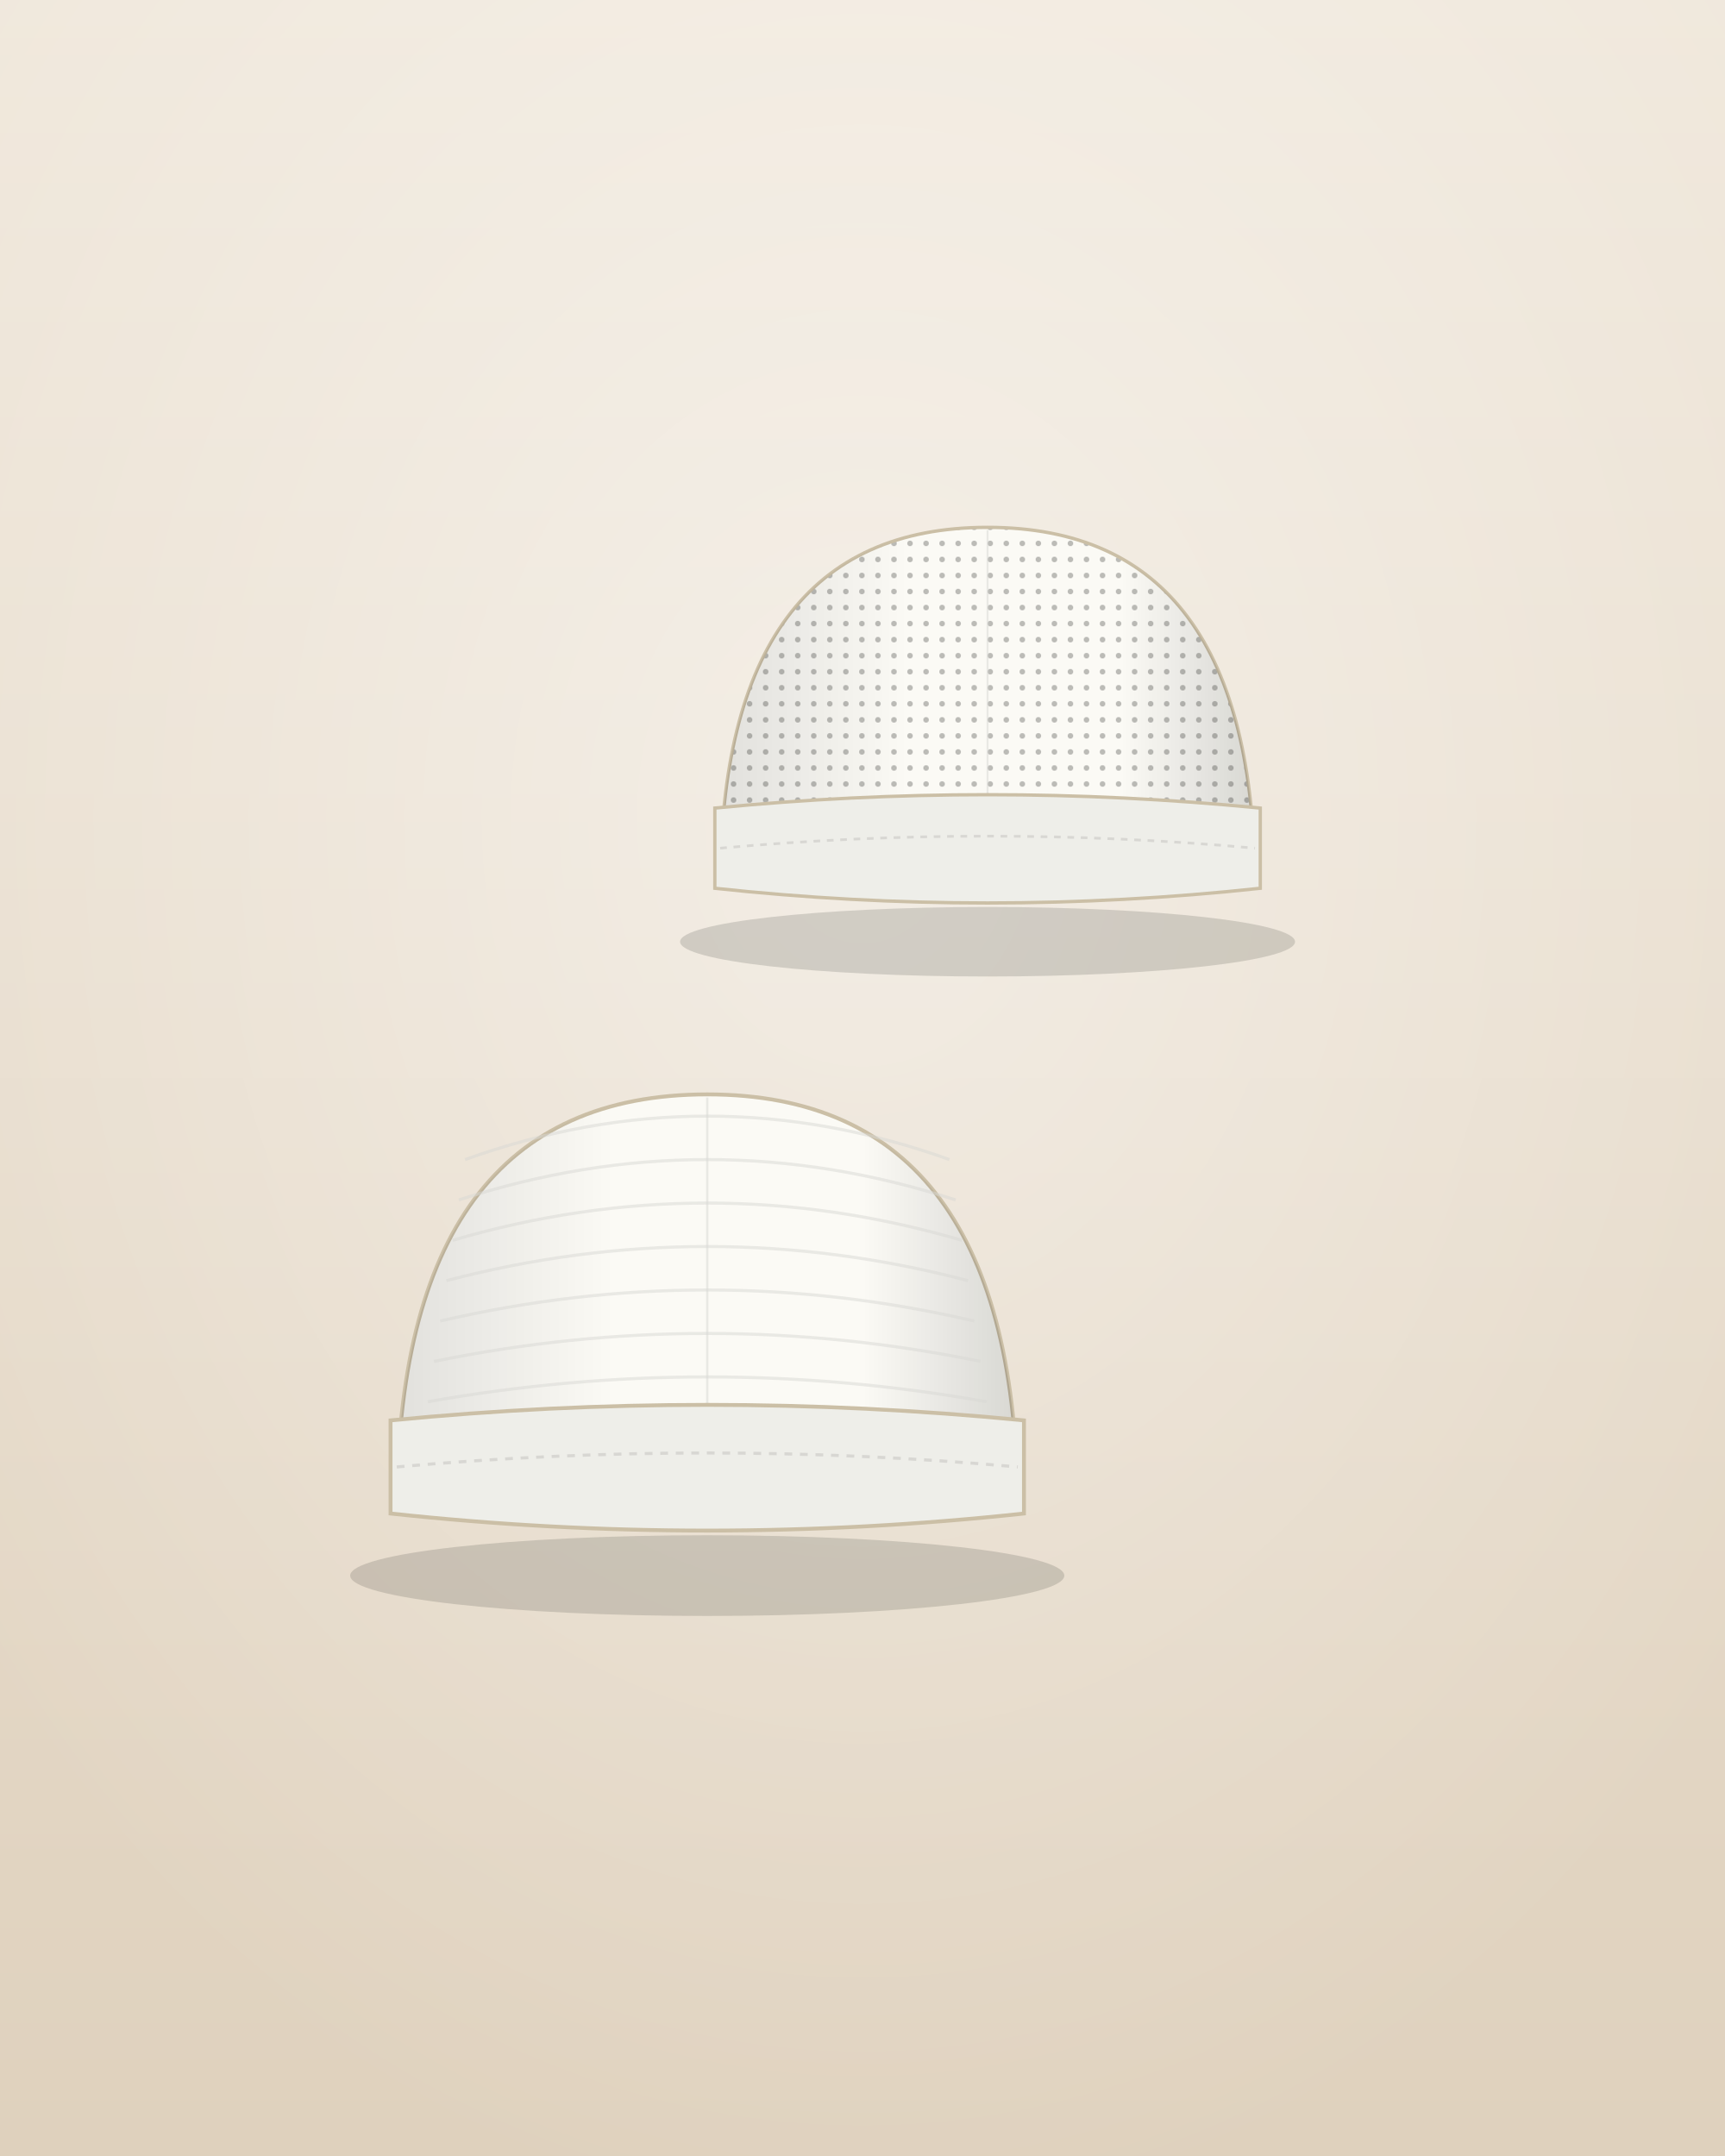
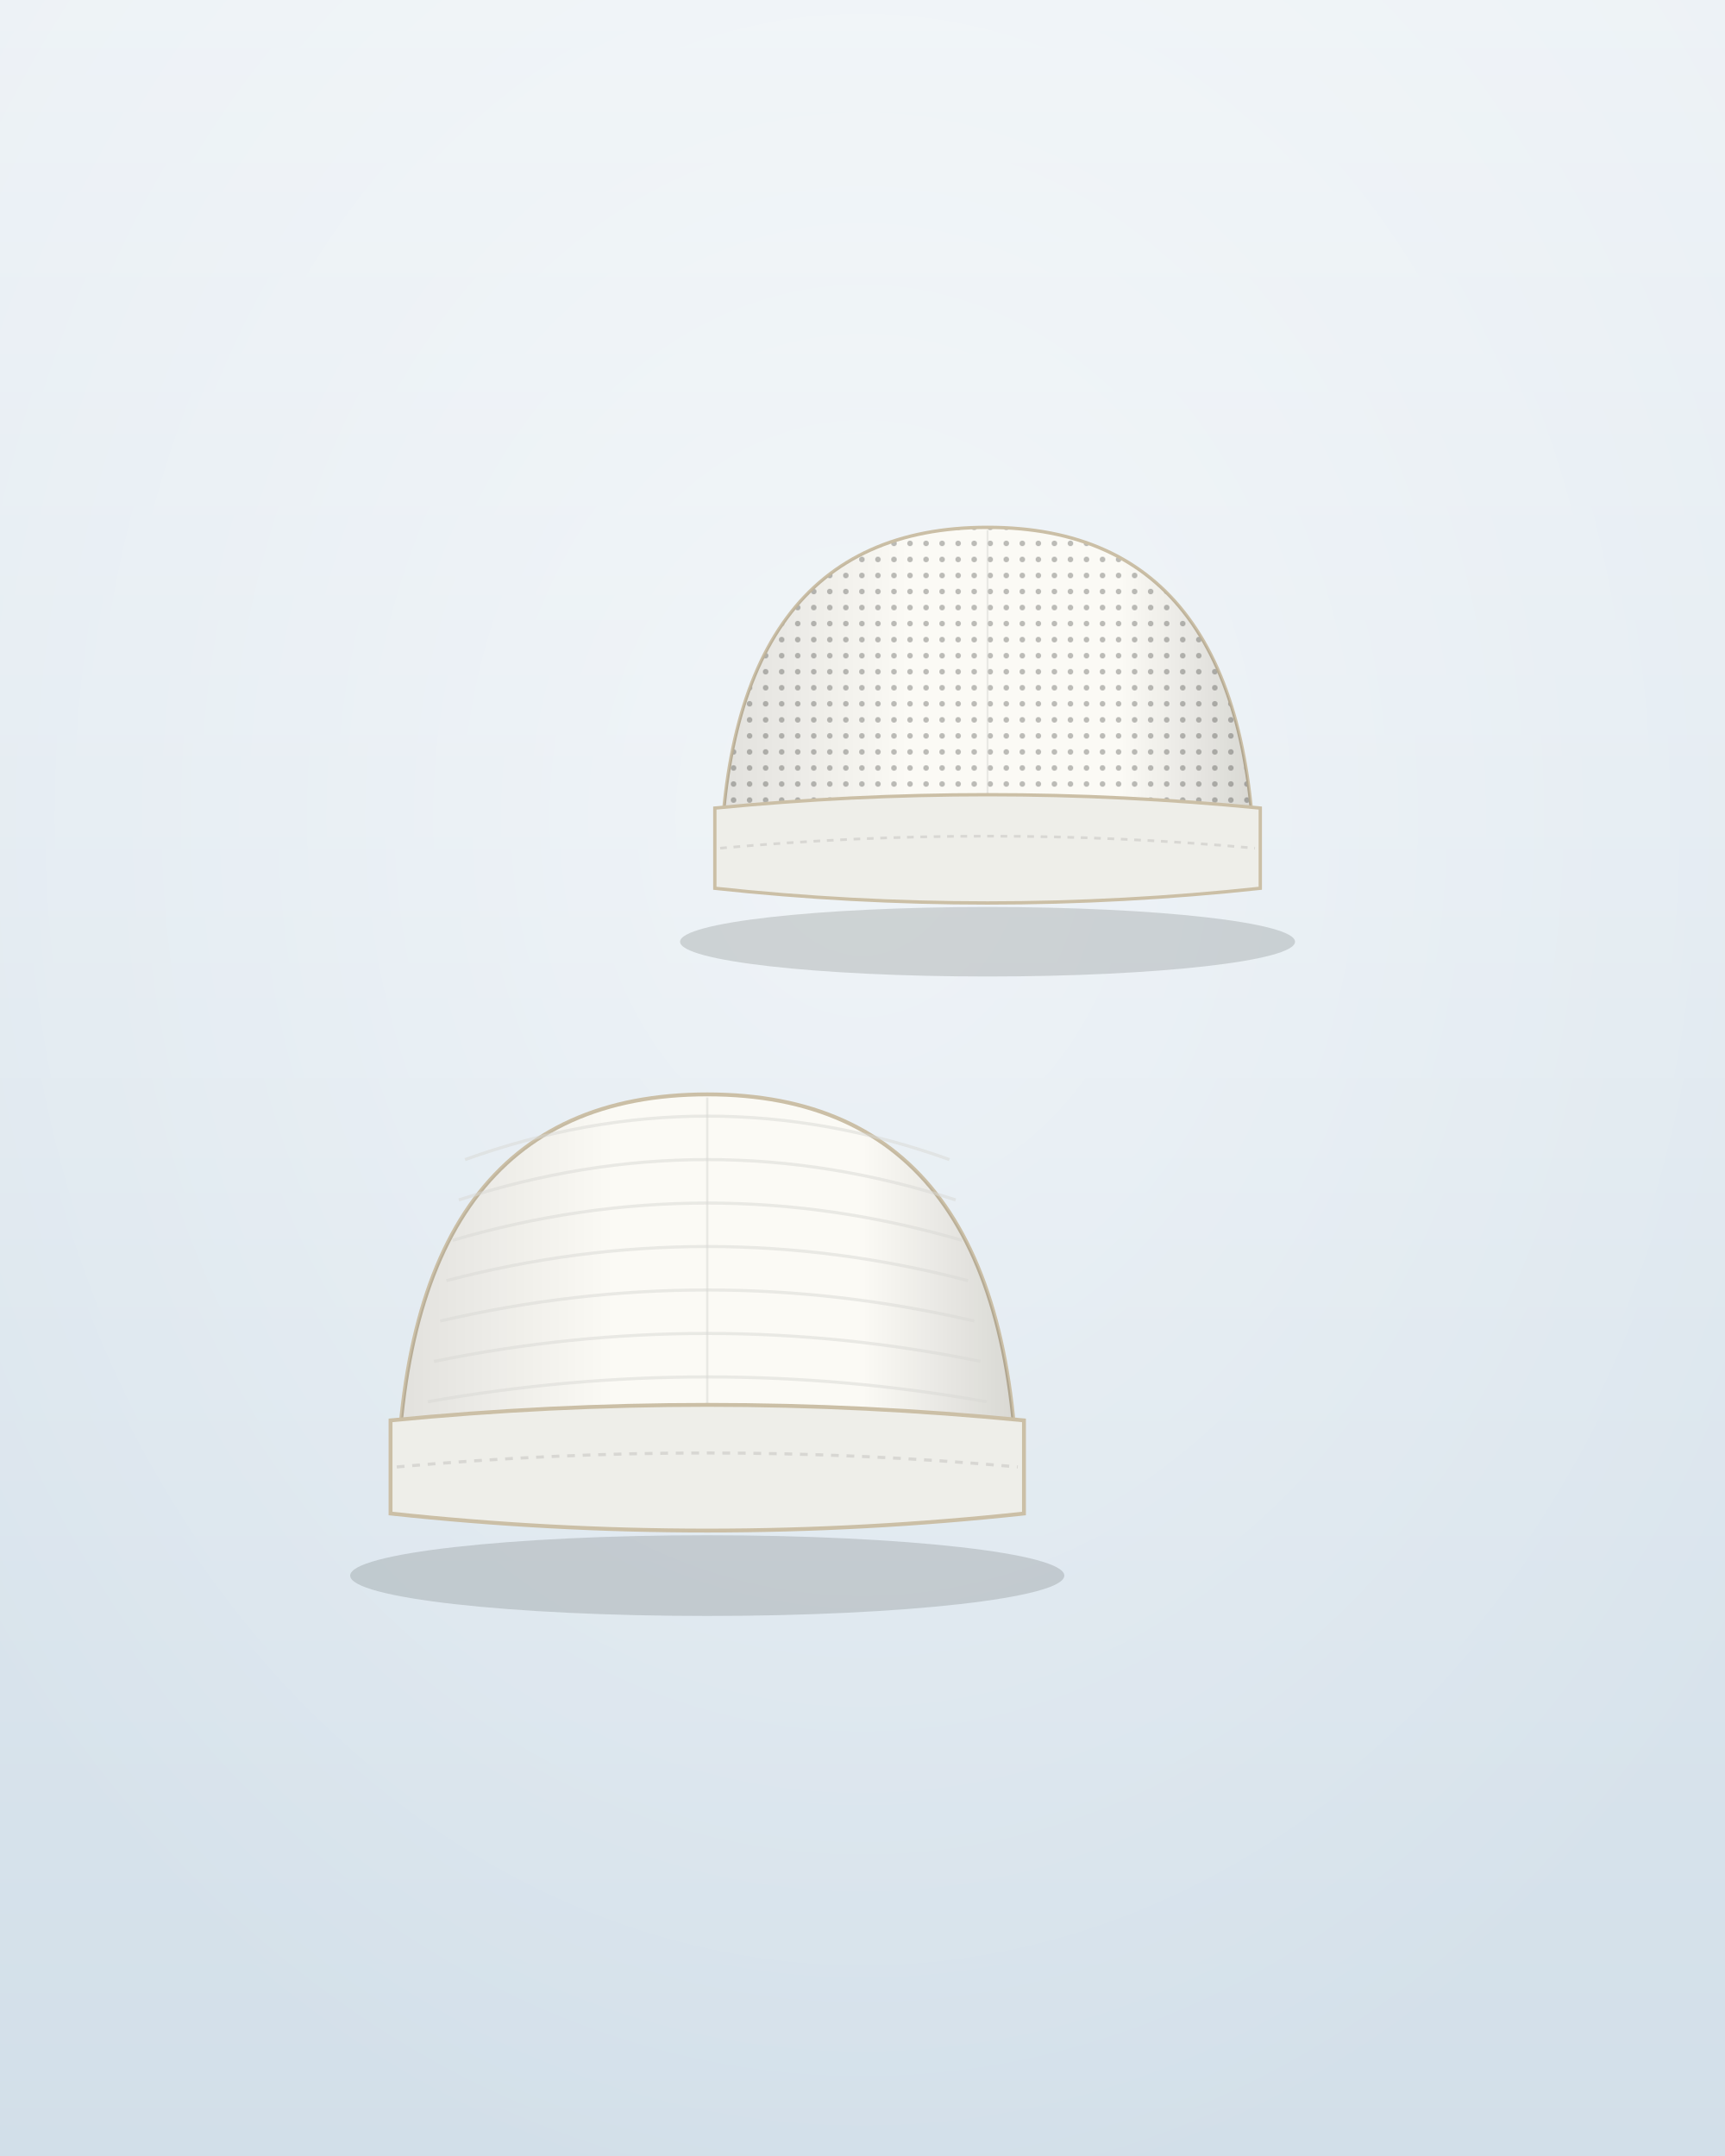
<svg xmlns="http://www.w3.org/2000/svg" viewBox="0 0 800 1000" width="800" height="1000">
  <defs>
    <linearGradient id="cbg" x1="0" y1="0" x2="0" y2="1">
-       <stop offset="0" stop-color="#f0e8dc" />
-       <stop offset="1" stop-color="#dfd1bd" />
+       <stop offset="0" stop-color="#edf2f6" />
+       <stop offset="1" stop-color="#d2dfe9" />
    </linearGradient>
    <radialGradient id="cbg-glow" cx="0.5" cy="0.38" r="0.65">
      <stop offset="0" stop-color="#fff" stop-opacity="0.45" />
      <stop offset="1" stop-color="#fff" stop-opacity="0" />
    </radialGradient>
    <linearGradient id="c1-sh" x1="0" y1="0" x2="1" y2="0">
      <stop offset="0" stop-color="#000" stop-opacity="0.10" />
      <stop offset="0.35" stop-color="#000" stop-opacity="0" />
      <stop offset="0.75" stop-color="#000" stop-opacity="0" />
      <stop offset="1" stop-color="#000" stop-opacity="0.14" />
    </linearGradient>
    <pattern id="c1-tex" width="12" height="12" patternUnits="userSpaceOnUse">
      <rect width="12" height="12" fill="#fbfaf5" />
      <circle cx="6.0" cy="6.0" r="2.1" fill="#7e7d7a" opacity="0.5" />
    </pattern>
    <linearGradient id="c0-sh" x1="0" y1="0" x2="1" y2="0">
      <stop offset="0" stop-color="#000" stop-opacity="0.10" />
      <stop offset="0.35" stop-color="#000" stop-opacity="0" />
      <stop offset="0.75" stop-color="#000" stop-opacity="0" />
      <stop offset="1" stop-color="#000" stop-opacity="0.14" />
    </linearGradient>
    <pattern id="c0-tex" width="12" height="12" patternUnits="userSpaceOnUse">
      <rect width="12" height="12" fill="#fbfaf5" />
      <circle cx="6.0" cy="6.0" r="2.1" fill="#7e7d7a" opacity="0.5" />
    </pattern>
  </defs>
  <rect width="800" height="1000" fill="url(#cbg)" />
  <rect width="800" height="1000" fill="url(#cbg-glow)" />
  <g transform="translate(210.0,40.0) scale(0.620)">
    <ellipse cx="400" cy="640" rx="230" ry="26.0" fill="#23261f" opacity="0.16" />
    <g transform="translate(0.0,0) scale(1,1)">
      <path d="M200 600 Q200 330 400 330 Q600 330 600 600Z" fill="url(#c1-tex)" stroke="#cbbfa6" stroke-width="2.5" />
      <path d="M200 600 Q200 330 400 330 Q600 330 600 600Z" fill="url(#c1-sh)" />
      <path d="M400 332 V540" stroke="#d8d7d3" stroke-width="1.5" opacity="0.5" />
      <path d="M196 540 Q400 520 604 540 L604 600 Q400 622 196 600Z" fill="#eeeee9" stroke="#cbbfa6" stroke-width="2.5" />
      <path d="M200 570 Q400 552 600 570" fill="none" stroke="#d8d7d3" stroke-width="2" stroke-dasharray="5 5" />
    </g>
  </g>
  <g transform="translate(40.0,270.0) scale(0.720)">
    <ellipse cx="400" cy="640" rx="230" ry="26.0" fill="#23261f" opacity="0.16" />
    <g transform="translate(0.0,0) scale(1,1)">
      <path d="M200 600 Q200 330 400 330 Q600 330 600 600Z" fill="#fbfaf5" stroke="#cbbfa6" stroke-width="2.5" />
      <path d="M200 600 Q200 330 400 330 Q600 330 600 600Z" fill="url(#c0-sh)" />
      <path d="M212 580 Q400 556 588 580" fill="none" stroke="#d8d7d3" stroke-width="2" opacity="0.5" />
      <path d="M216 554 Q400 526 584 554" fill="none" stroke="#d8d7d3" stroke-width="2" opacity="0.5" />
      <path d="M220 528 Q400 496 580 528" fill="none" stroke="#d8d7d3" stroke-width="2" opacity="0.5" />
      <path d="M224 502 Q400 466 576 502" fill="none" stroke="#d8d7d3" stroke-width="2" opacity="0.5" />
      <path d="M228 476 Q400 436 572 476" fill="none" stroke="#d8d7d3" stroke-width="2" opacity="0.5" />
      <path d="M232 450 Q400 406 568 450" fill="none" stroke="#d8d7d3" stroke-width="2" opacity="0.5" />
      <path d="M236 424 Q400 376 564 424" fill="none" stroke="#d8d7d3" stroke-width="2" opacity="0.5" />
      <path d="M240 398 Q400 346 560 398" fill="none" stroke="#d8d7d3" stroke-width="2" opacity="0.5" />
      <path d="M244 372 Q400 316 556 372" fill="none" stroke="#d8d7d3" stroke-width="2" opacity="0.5" />
      <path d="M400 332 V540" stroke="#d8d7d3" stroke-width="1.5" opacity="0.5" />
      <path d="M196 540 Q400 520 604 540 L604 600 Q400 622 196 600Z" fill="#eeeee9" stroke="#cbbfa6" stroke-width="2.5" />
      <path d="M200 570 Q400 552 600 570" fill="none" stroke="#d8d7d3" stroke-width="2" stroke-dasharray="5 5" />
    </g>
  </g>
</svg>
